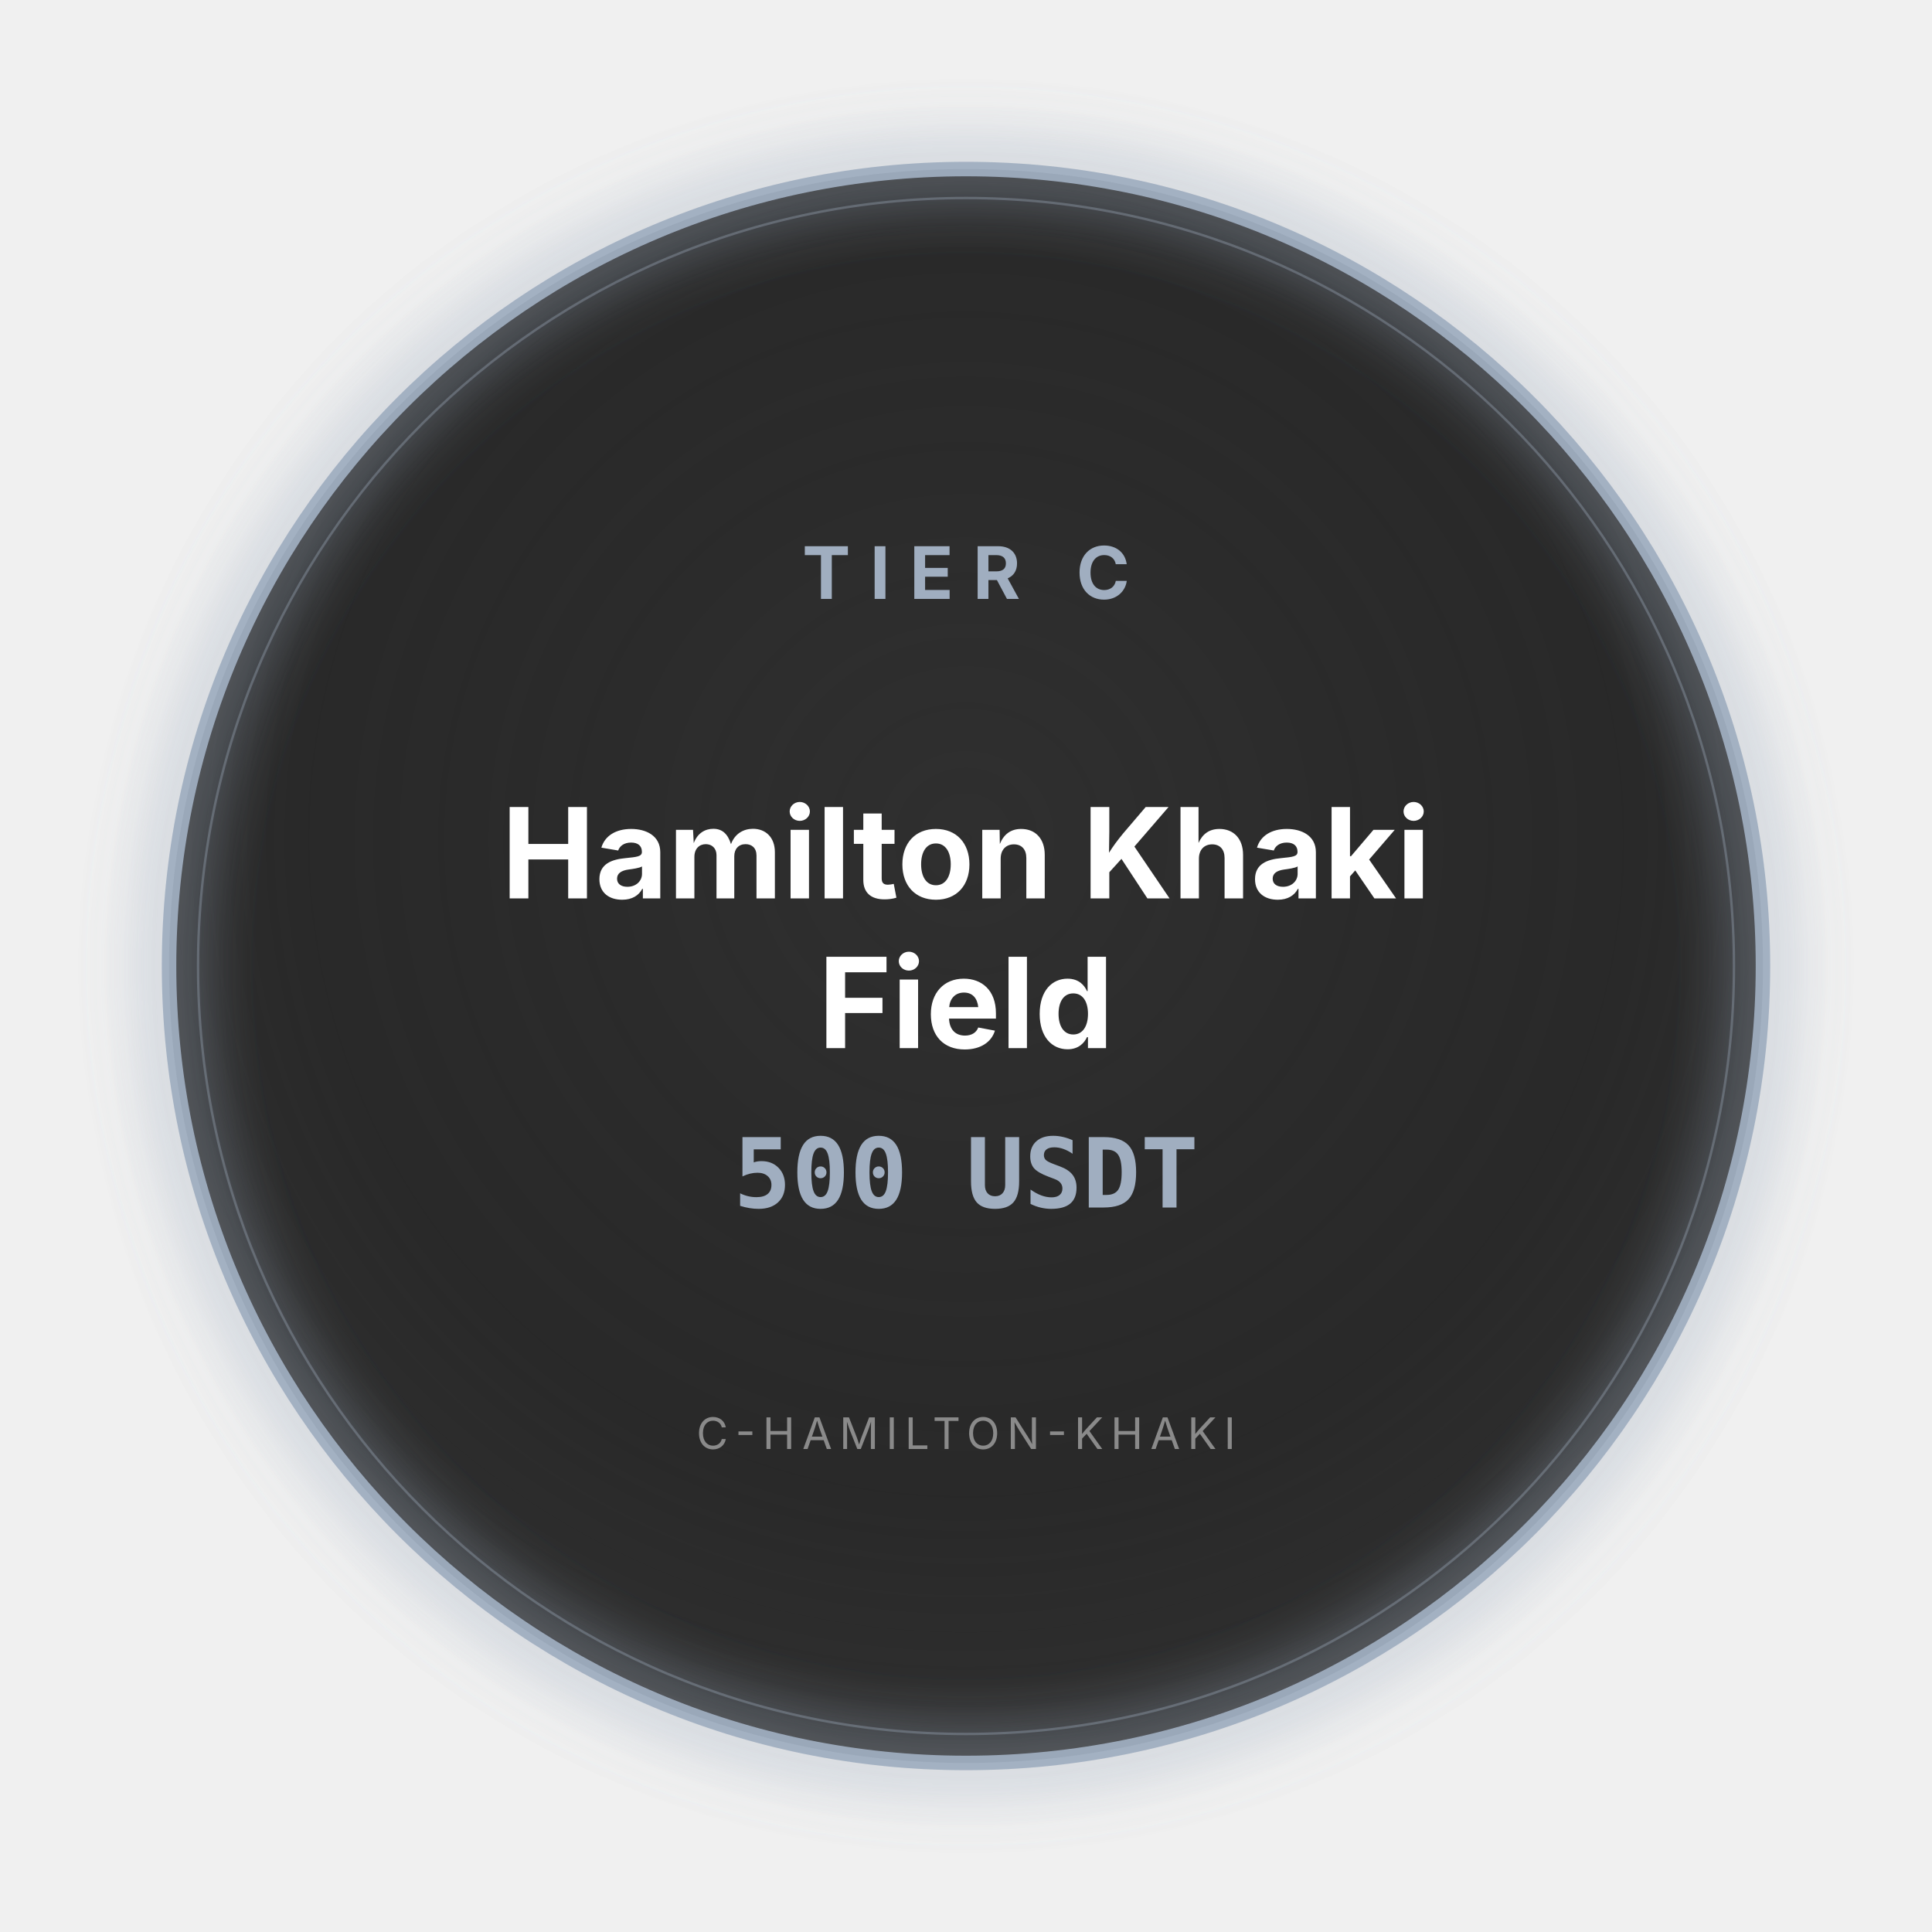
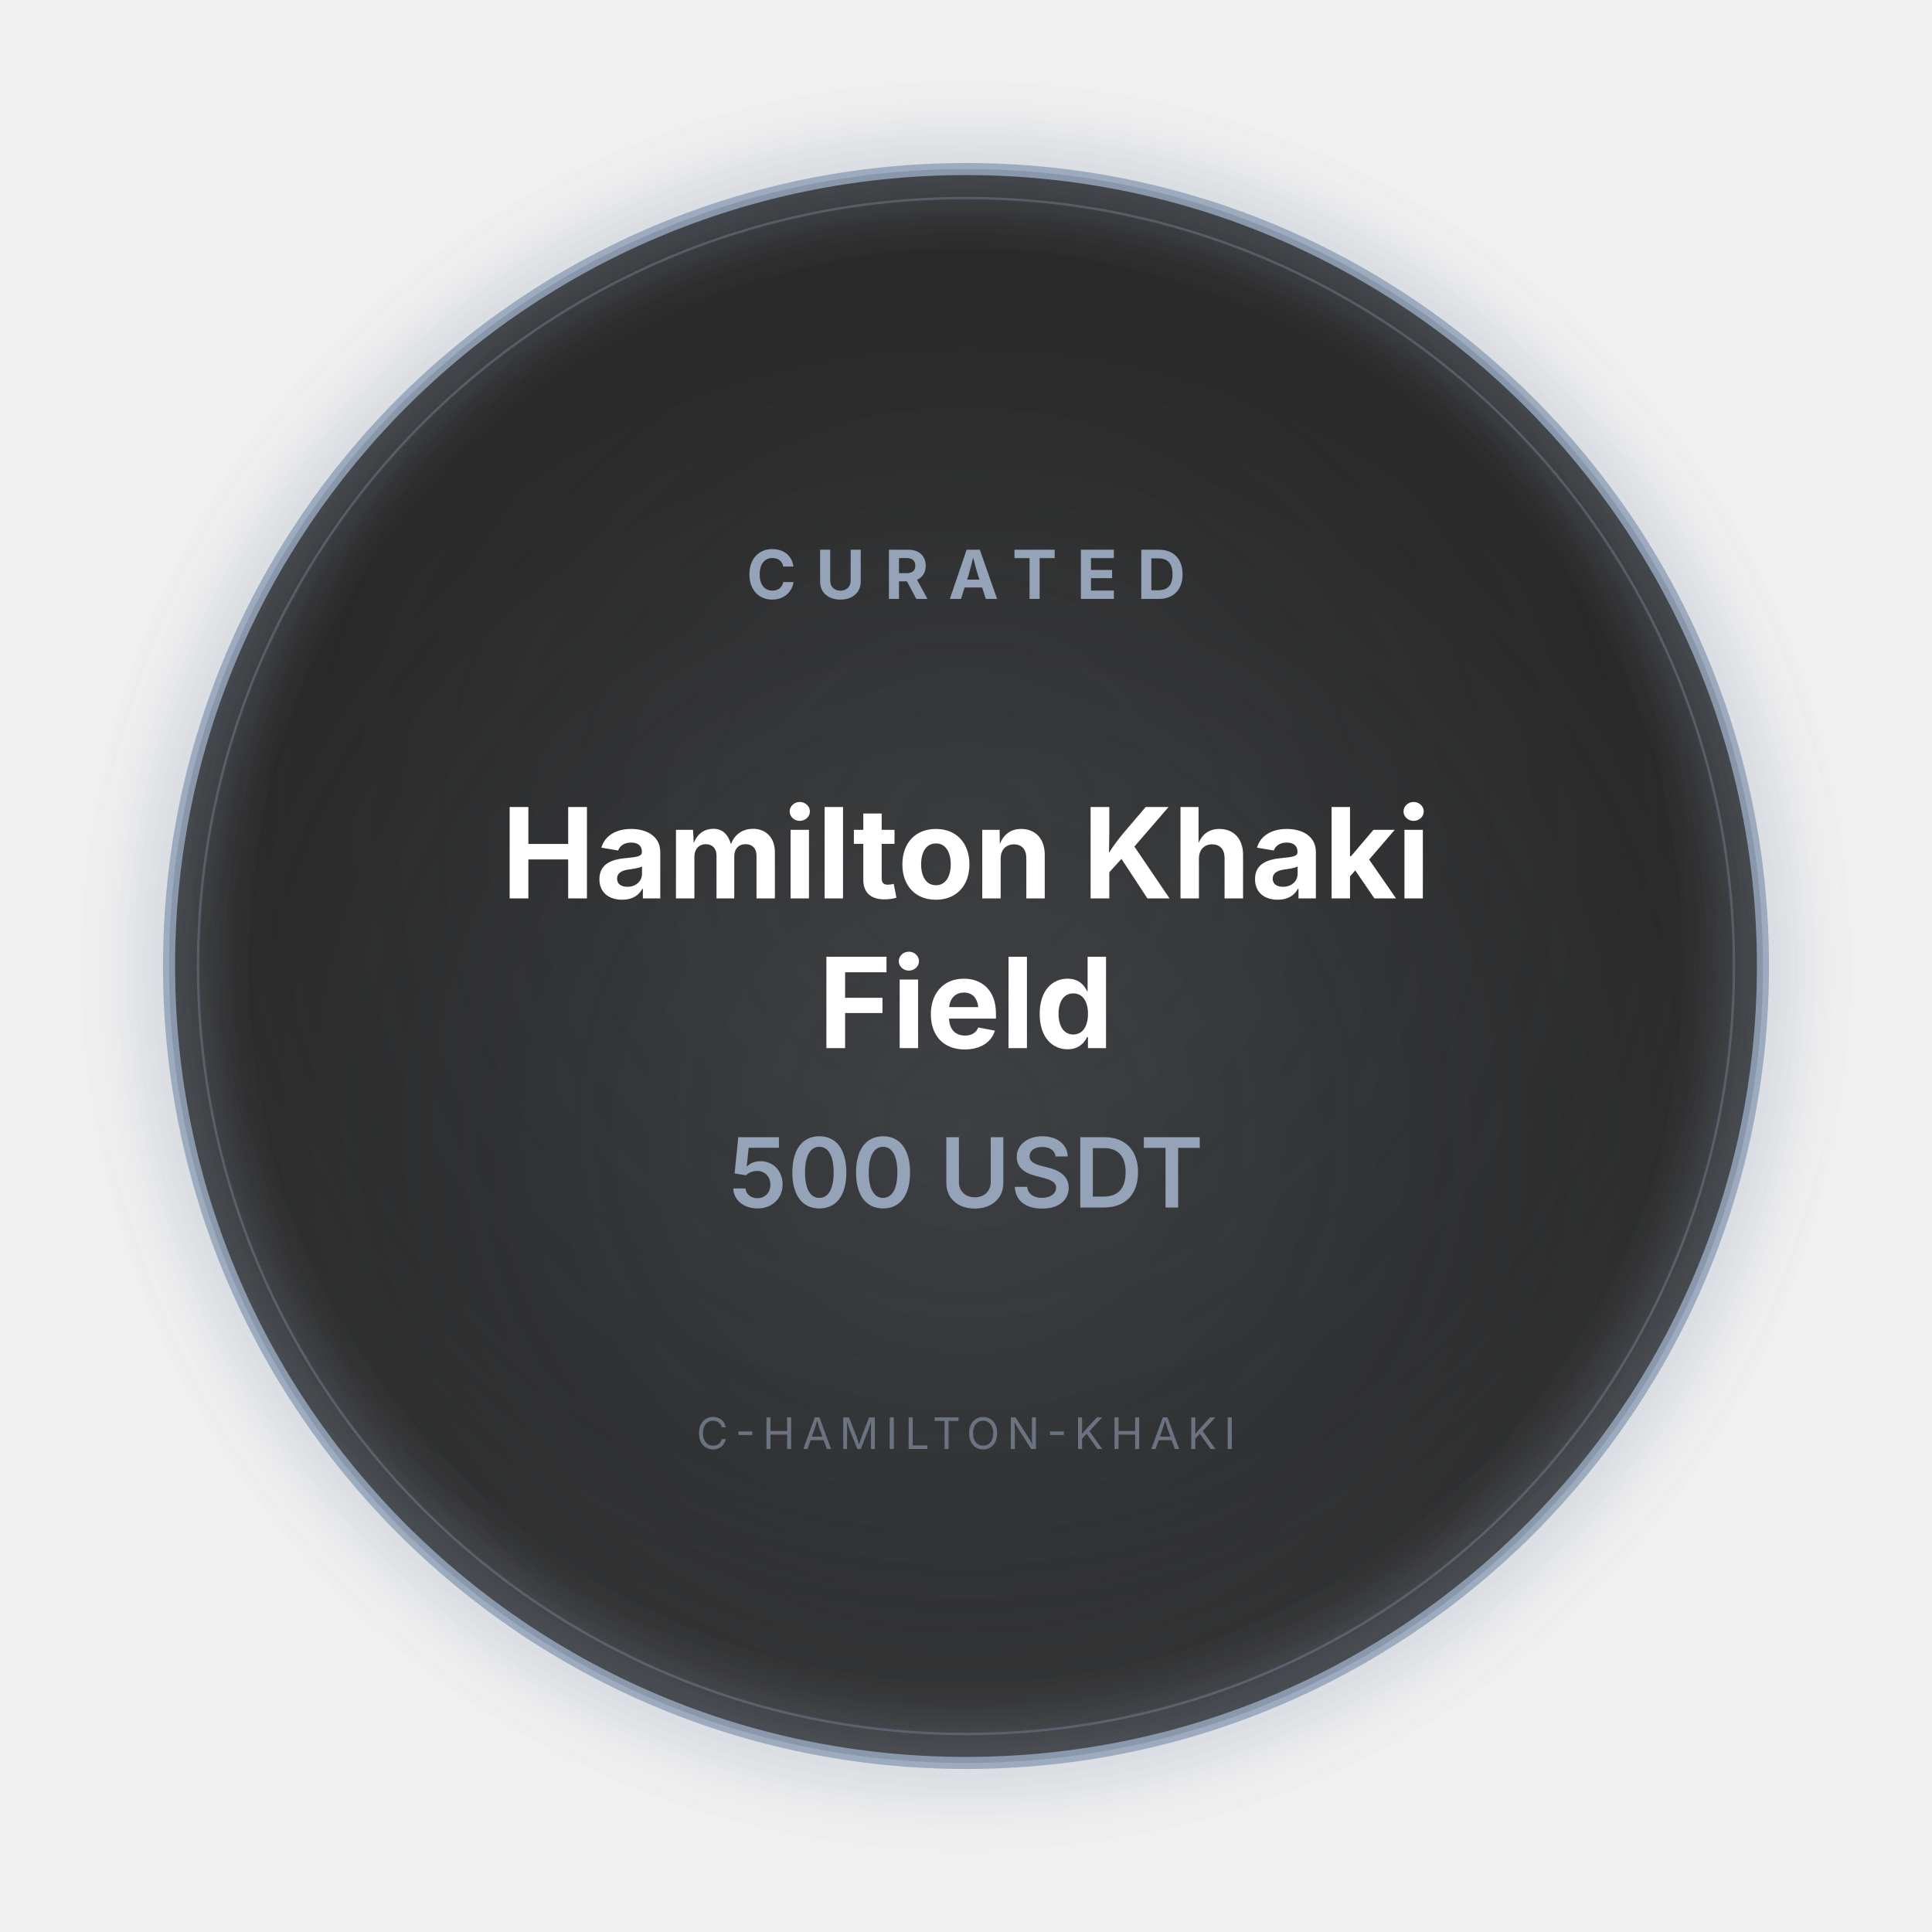
<svg xmlns="http://www.w3.org/2000/svg" width="800" height="800" viewBox="0 0 800 800" role="img" aria-label="Hamilton Khaki Field - 500 USDT">
  <defs>
    <filter id="glow" x="-30%" y="-30%" width="160%" height="160%">
      <feGaussianBlur stdDeviation="14" result="b1" />
      <feGaussianBlur stdDeviation="4" result="b2" />
      <feMerge>
        <feMergeNode in="b1" />
        <feMergeNode in="b2" />
        <feMergeNode in="SourceGraphic" />
      </feMerge>
    </filter>
    <radialGradient id="disc" cx="50%" cy="42%" r="60%">
      <stop offset="0%" stop-color="#1E1E1E" stop-opacity="0.92" />
      <stop offset="70%" stop-color="#0E0E0E" stop-opacity="0.88" />
      <stop offset="100%" stop-color="#050505" stop-opacity="0.82" />
    </radialGradient>
+     <radialGradient id="pedestal" cx="50%" cy="60%" r="50%">
+       <stop offset="0%" stop-color="#94A3B8" stop-opacity="0.16" />
+       <stop offset="100%" stop-color="#94A3B8" stop-opacity="0" />
+     </radialGradient>
  </defs>
-   <g font-family="Inter, 'Segoe UI', Roboto, Helvetica, Arial, sans-serif">
+   <g font-family="Cinzel, Pretendard, Inter, serif">
    <circle cx="400" cy="400" r="330" fill="url(#disc)" />
-     <circle cx="400" cy="400" r="330" fill="none" stroke="#A0AEC0" stroke-width="6" filter="url(#glow)" opacity="0.95" />
-     <circle cx="400" cy="400" r="318" fill="none" stroke="#A0AEC0" stroke-width="1" opacity="0.35" />
-     <text x="400" y="248" text-anchor="middle" font-size="30" font-weight="700" letter-spacing="8" fill="#A0AEC0">TIER C</text>
-     <text x="400" y="372" text-anchor="middle" font-size="52" font-weight="700" fill="#FFFFFF">Hamilton Khaki</text>
-     <text x="400" y="434" text-anchor="middle" font-size="52" font-weight="700" fill="#FFFFFF">Field</text>
-     <text x="400" y="500" text-anchor="middle" font-size="40" font-weight="600" fill="#A0AEC0" font-family="'JetBrains Mono', Consolas, monospace">500 USDT</text>
-     <text x="400" y="600" text-anchor="middle" font-size="18" letter-spacing="3" fill="#8A8A8A">C-HAMILTON-KHAKI</text>
+     <circle cx="400" cy="400" r="330" fill="url(#pedestal)" />
+     <circle cx="400" cy="400" r="330" fill="none" stroke="#94A3B8" stroke-width="5" filter="url(#glow)" opacity="0.9" />
+     <circle cx="400" cy="400" r="318" fill="none" stroke="#94A3B8" stroke-width="1" opacity="0.3" />
+     <text x="400" y="248" text-anchor="middle" font-size="28" font-weight="700" letter-spacing="8" fill="#94A3B8">CURATED</text>
+     <text x="400" y="372" text-anchor="middle" font-size="52" font-weight="700" fill="#FFFFFF" font-family="Pretendard, Inter, Arial, sans-serif">Hamilton Khaki</text>
+     <text x="400" y="434" text-anchor="middle" font-size="52" font-weight="700" fill="#FFFFFF" font-family="Pretendard, Inter, Arial, sans-serif">Field</text>
+     <text x="400" y="500" text-anchor="middle" font-size="40" font-weight="600" fill="#94A3B8" font-family="Pretendard, Inter, Consolas, monospace">500 USDT</text>
+     <text x="400" y="600" text-anchor="middle" font-size="18" letter-spacing="3" fill="#6B7280" font-family="Inter, Arial, sans-serif">C-HAMILTON-KHAKI</text>
  </g>
</svg>
